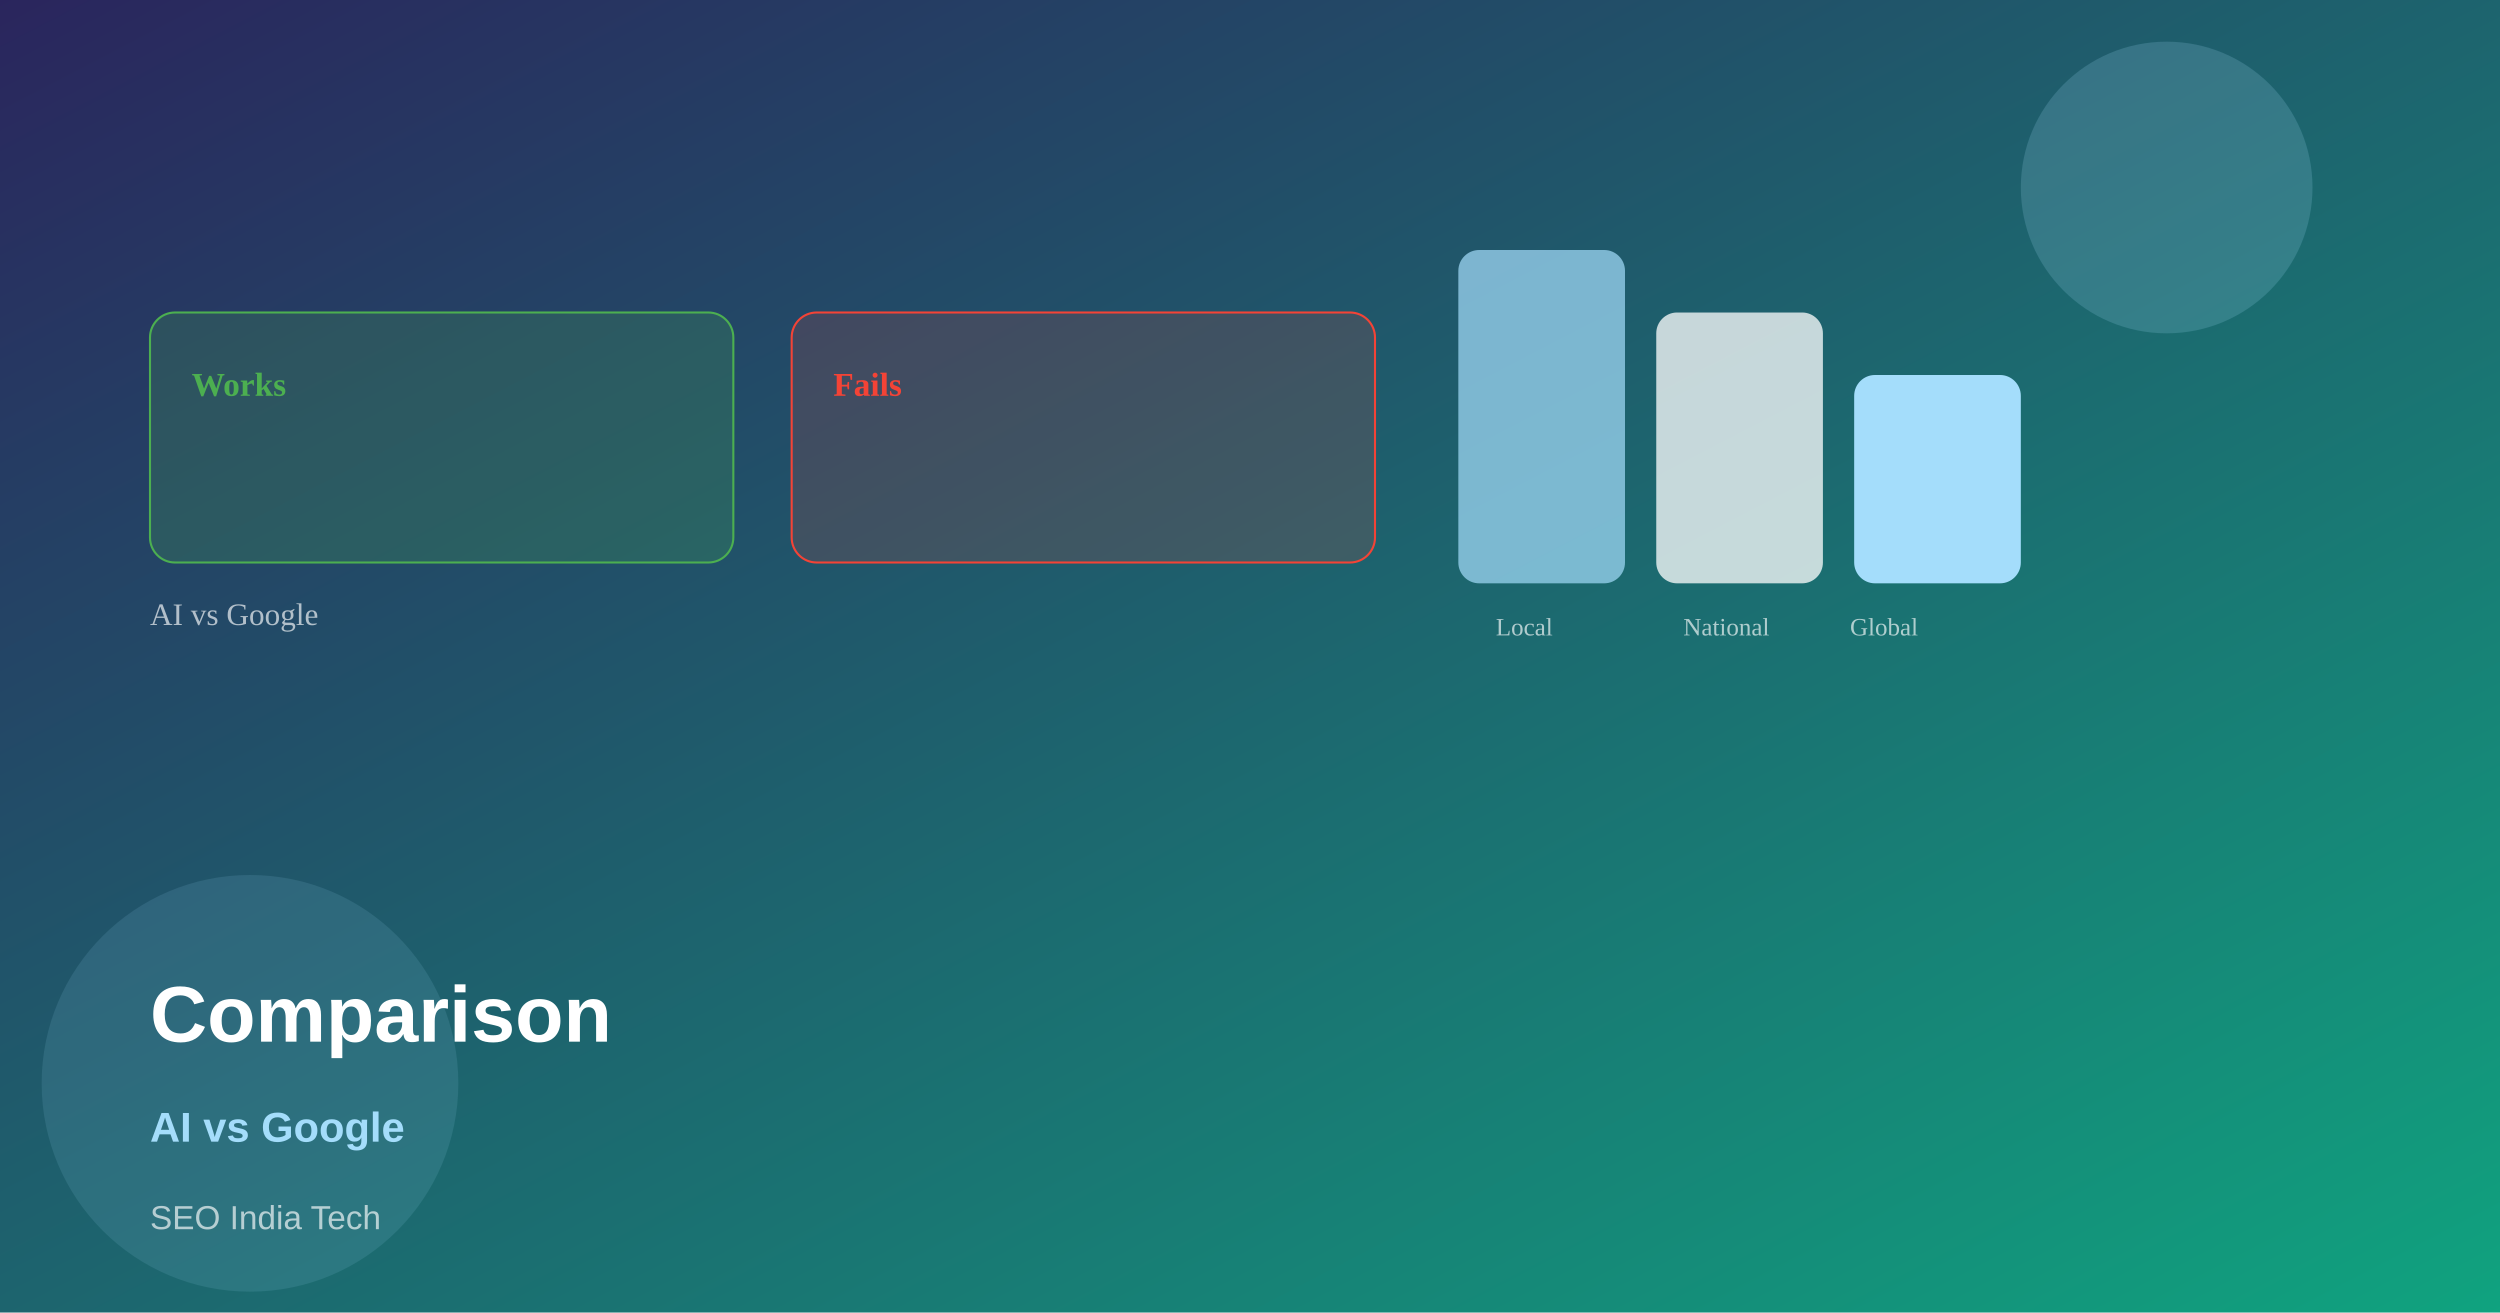
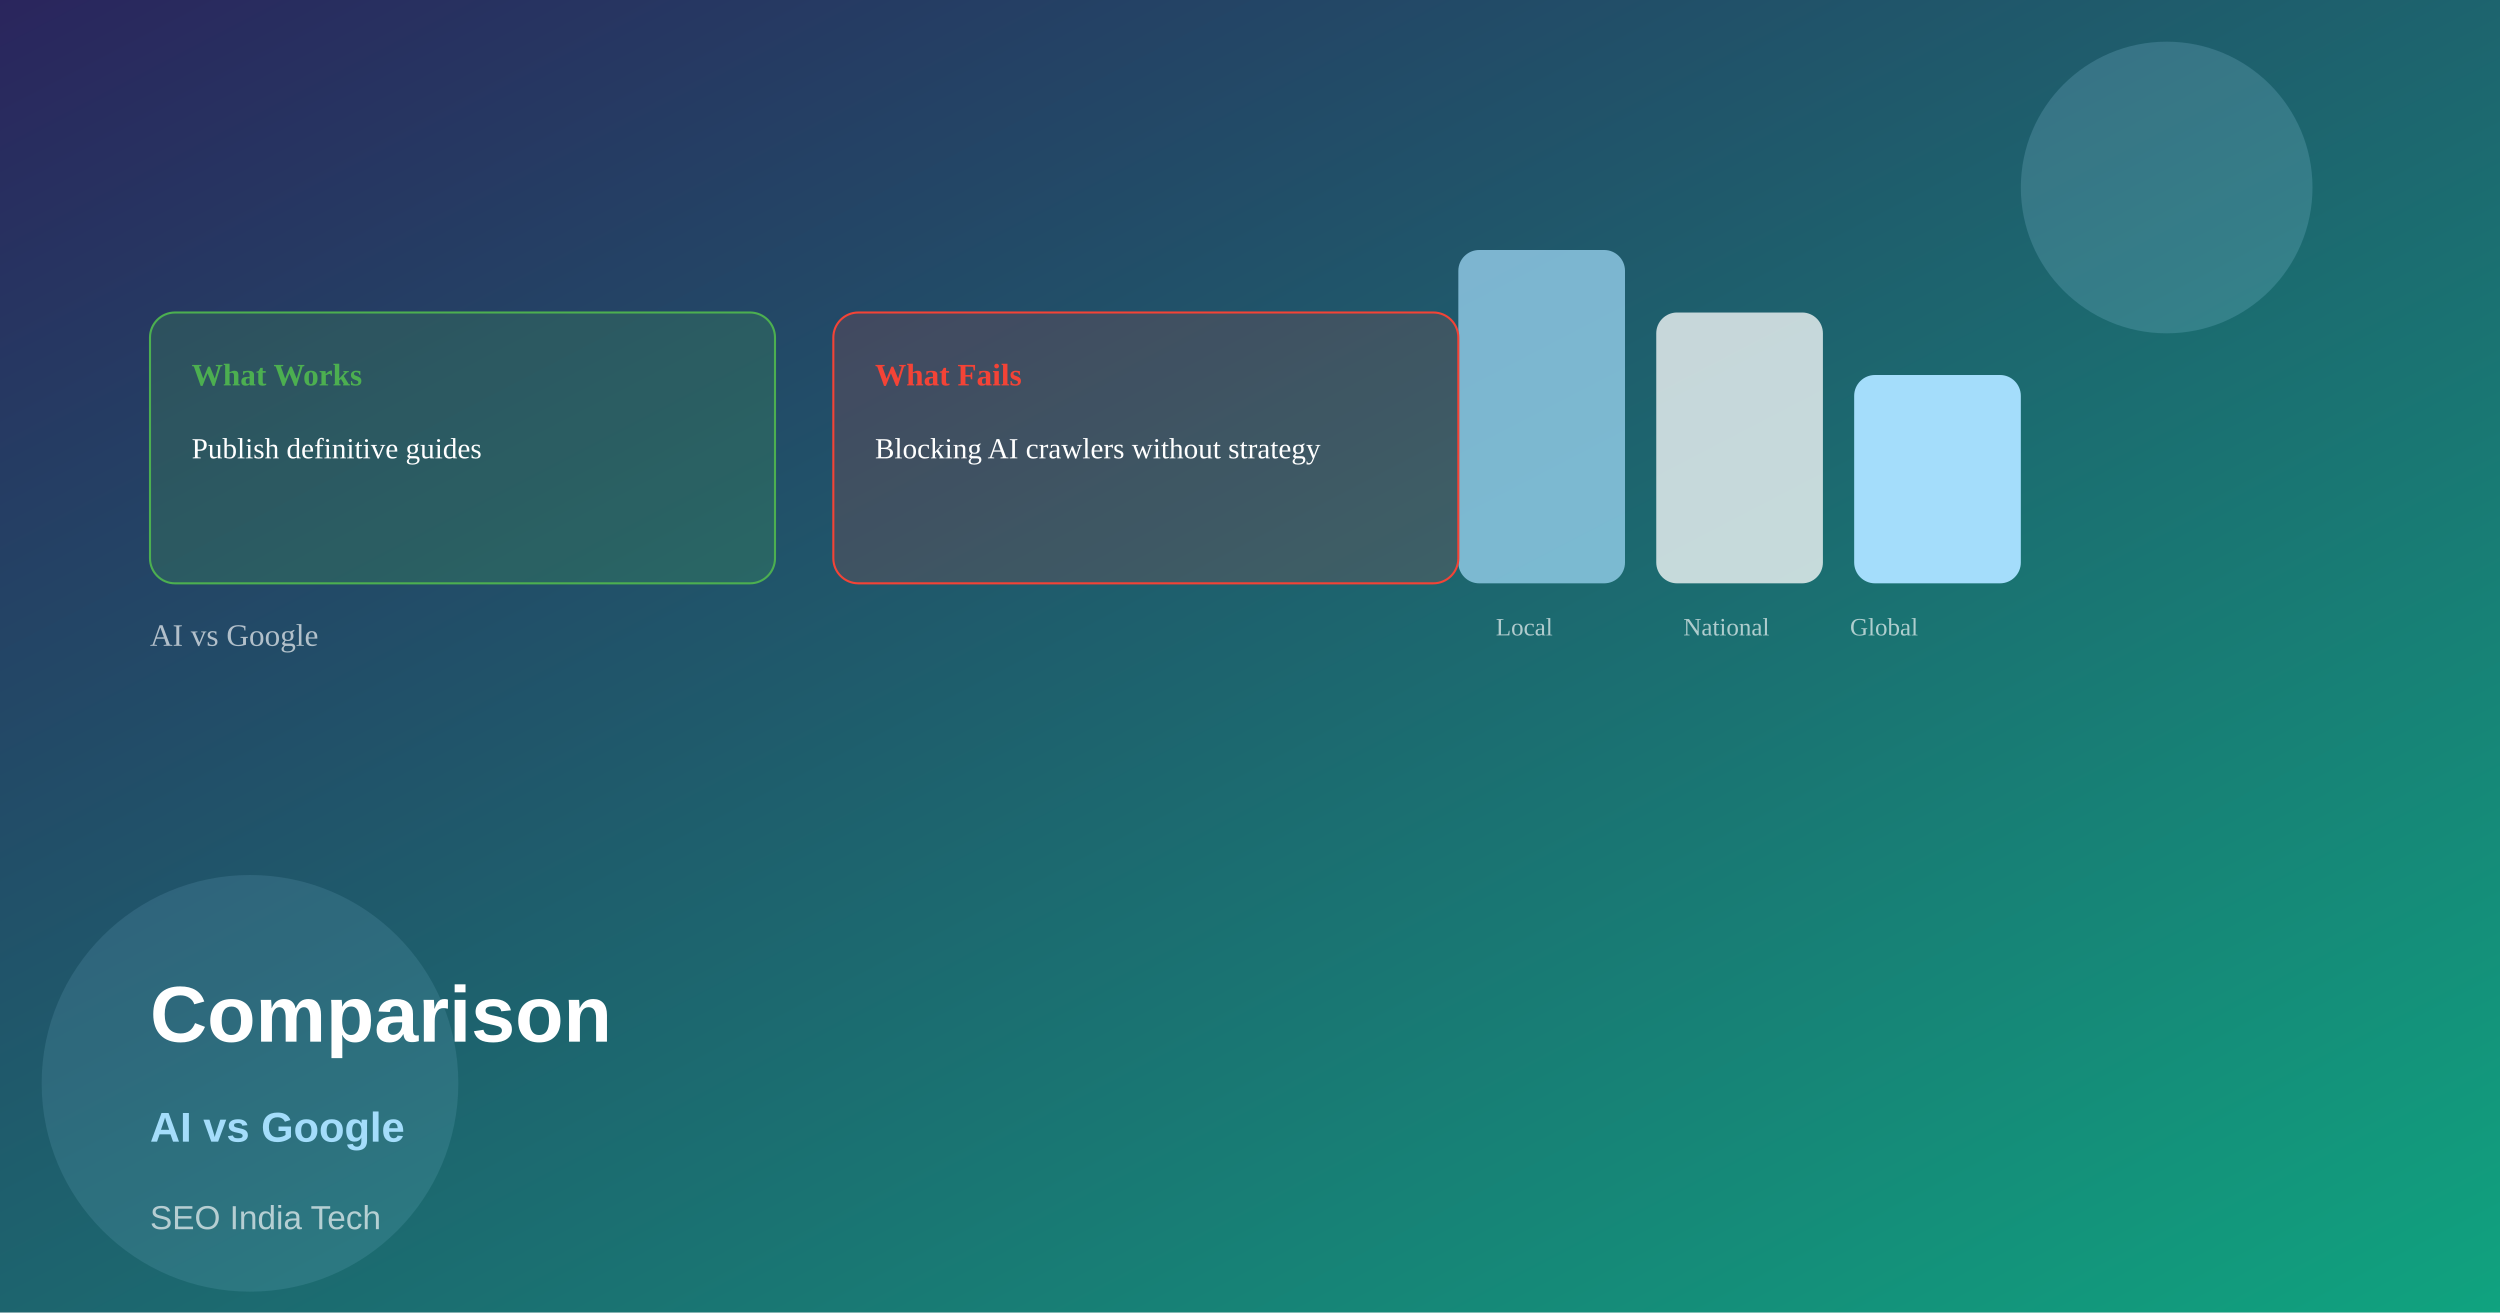
<svg xmlns="http://www.w3.org/2000/svg" width="1200" height="630" viewBox="0 0 1200 630" role="img" aria-label="Comparison">
  <defs>
    <linearGradient id="bg-compare-chatgpt-seo-ai-search-organic-traffic" x1="0%" y1="0%" x2="100%" y2="100%">
      <stop offset="0%" stop-color="#2A255D" />
      <stop offset="100%" stop-color="#10A37F" />
    </linearGradient>
    <filter id="shadow-compare-chatgpt-seo-ai-search-organic-traffic" x="-20%" y="-20%" width="140%" height="140%">
      <feDropShadow dx="0" dy="8" stdDeviation="12" flood-color="#000" flood-opacity="0.25" />
    </filter>
  </defs>
  <rect width="1200" height="630" fill="url(#bg-compare-chatgpt-seo-ai-search-organic-traffic)" />
  <circle cx="1040" cy="90" r="70" fill="#A4DDFB" opacity="0.18" />
  <circle cx="120" cy="520" r="100" fill="#A4DDFB" opacity="0.12" />
  <g transform="translate(700,120)">
    <rect x="0" y="0" width="80" height="160" rx="10" fill="#A4DDFB" opacity="0.7" />
    <rect x="95" y="30" width="80" height="130" rx="10" fill="#ffffff" opacity="0.75" />
    <rect x="190" y="60" width="80" height="100" rx="10" fill="#A4DDFB" />
    <text x="18" y="185" fill="rgba(255,255,255,0.65)" font-size="12">Local</text>
    <text x="108" y="185" fill="rgba(255,255,255,0.65)" font-size="12">National</text>
    <text x="188" y="185" fill="rgba(255,255,255,0.65)" font-size="12">Global</text>
  </g>
-   <rect x="72" y="150" width="280" height="120" rx="12" fill="rgba(76,175,80,0.2)" stroke="#4CAF50" />
-   <text x="92" y="190" fill="#4CAF50" font-size="16" font-weight="700">Works</text>
-   <rect x="380" y="150" width="280" height="120" rx="12" fill="rgba(244,67,54,0.15)" stroke="#F44336" />
-   <text x="400" y="190" fill="#F44336" font-size="16" font-weight="700">Fails</text>
-   <text x="72" y="300" fill="rgba(255,255,255,0.65)" font-size="15">AI vs Google</text>
+   <rect x="72" y="150" width="300" height="130" rx="12" fill="rgba(76,175,80,0.2)" stroke="#4CAF50" />
+   <text x="92" y="185" fill="#4CAF50" font-size="15" font-weight="700">What Works</text>
+   <text x="92" y="220" fill="#ffffff" font-size="14">Publish definitive guides</text>
+   <rect x="400" y="150" width="300" height="130" rx="12" fill="rgba(244,67,54,0.15)" stroke="#F44336" />
+   <text x="420" y="185" fill="#F44336" font-size="15" font-weight="700">What Fails</text>
+   <text x="420" y="220" fill="#ffffff" font-size="14">Blocking AI crawlers without strategy</text>
+   <text x="72" y="310" fill="rgba(255,255,255,0.65)" font-size="15">AI vs Google</text>
  <text x="72" y="500" fill="#ffffff" font-family="Arial,Helvetica,sans-serif" font-size="38" font-weight="700">Comparison</text>
  <text x="72" y="548" fill="#A4DDFB" font-family="Arial,Helvetica,sans-serif" font-size="20" font-weight="600">AI vs Google</text>
  <text x="72" y="590" fill="rgba(255,255,255,0.65)" font-family="Arial,Helvetica,sans-serif" font-size="16">SEO India Tech</text>
</svg>
